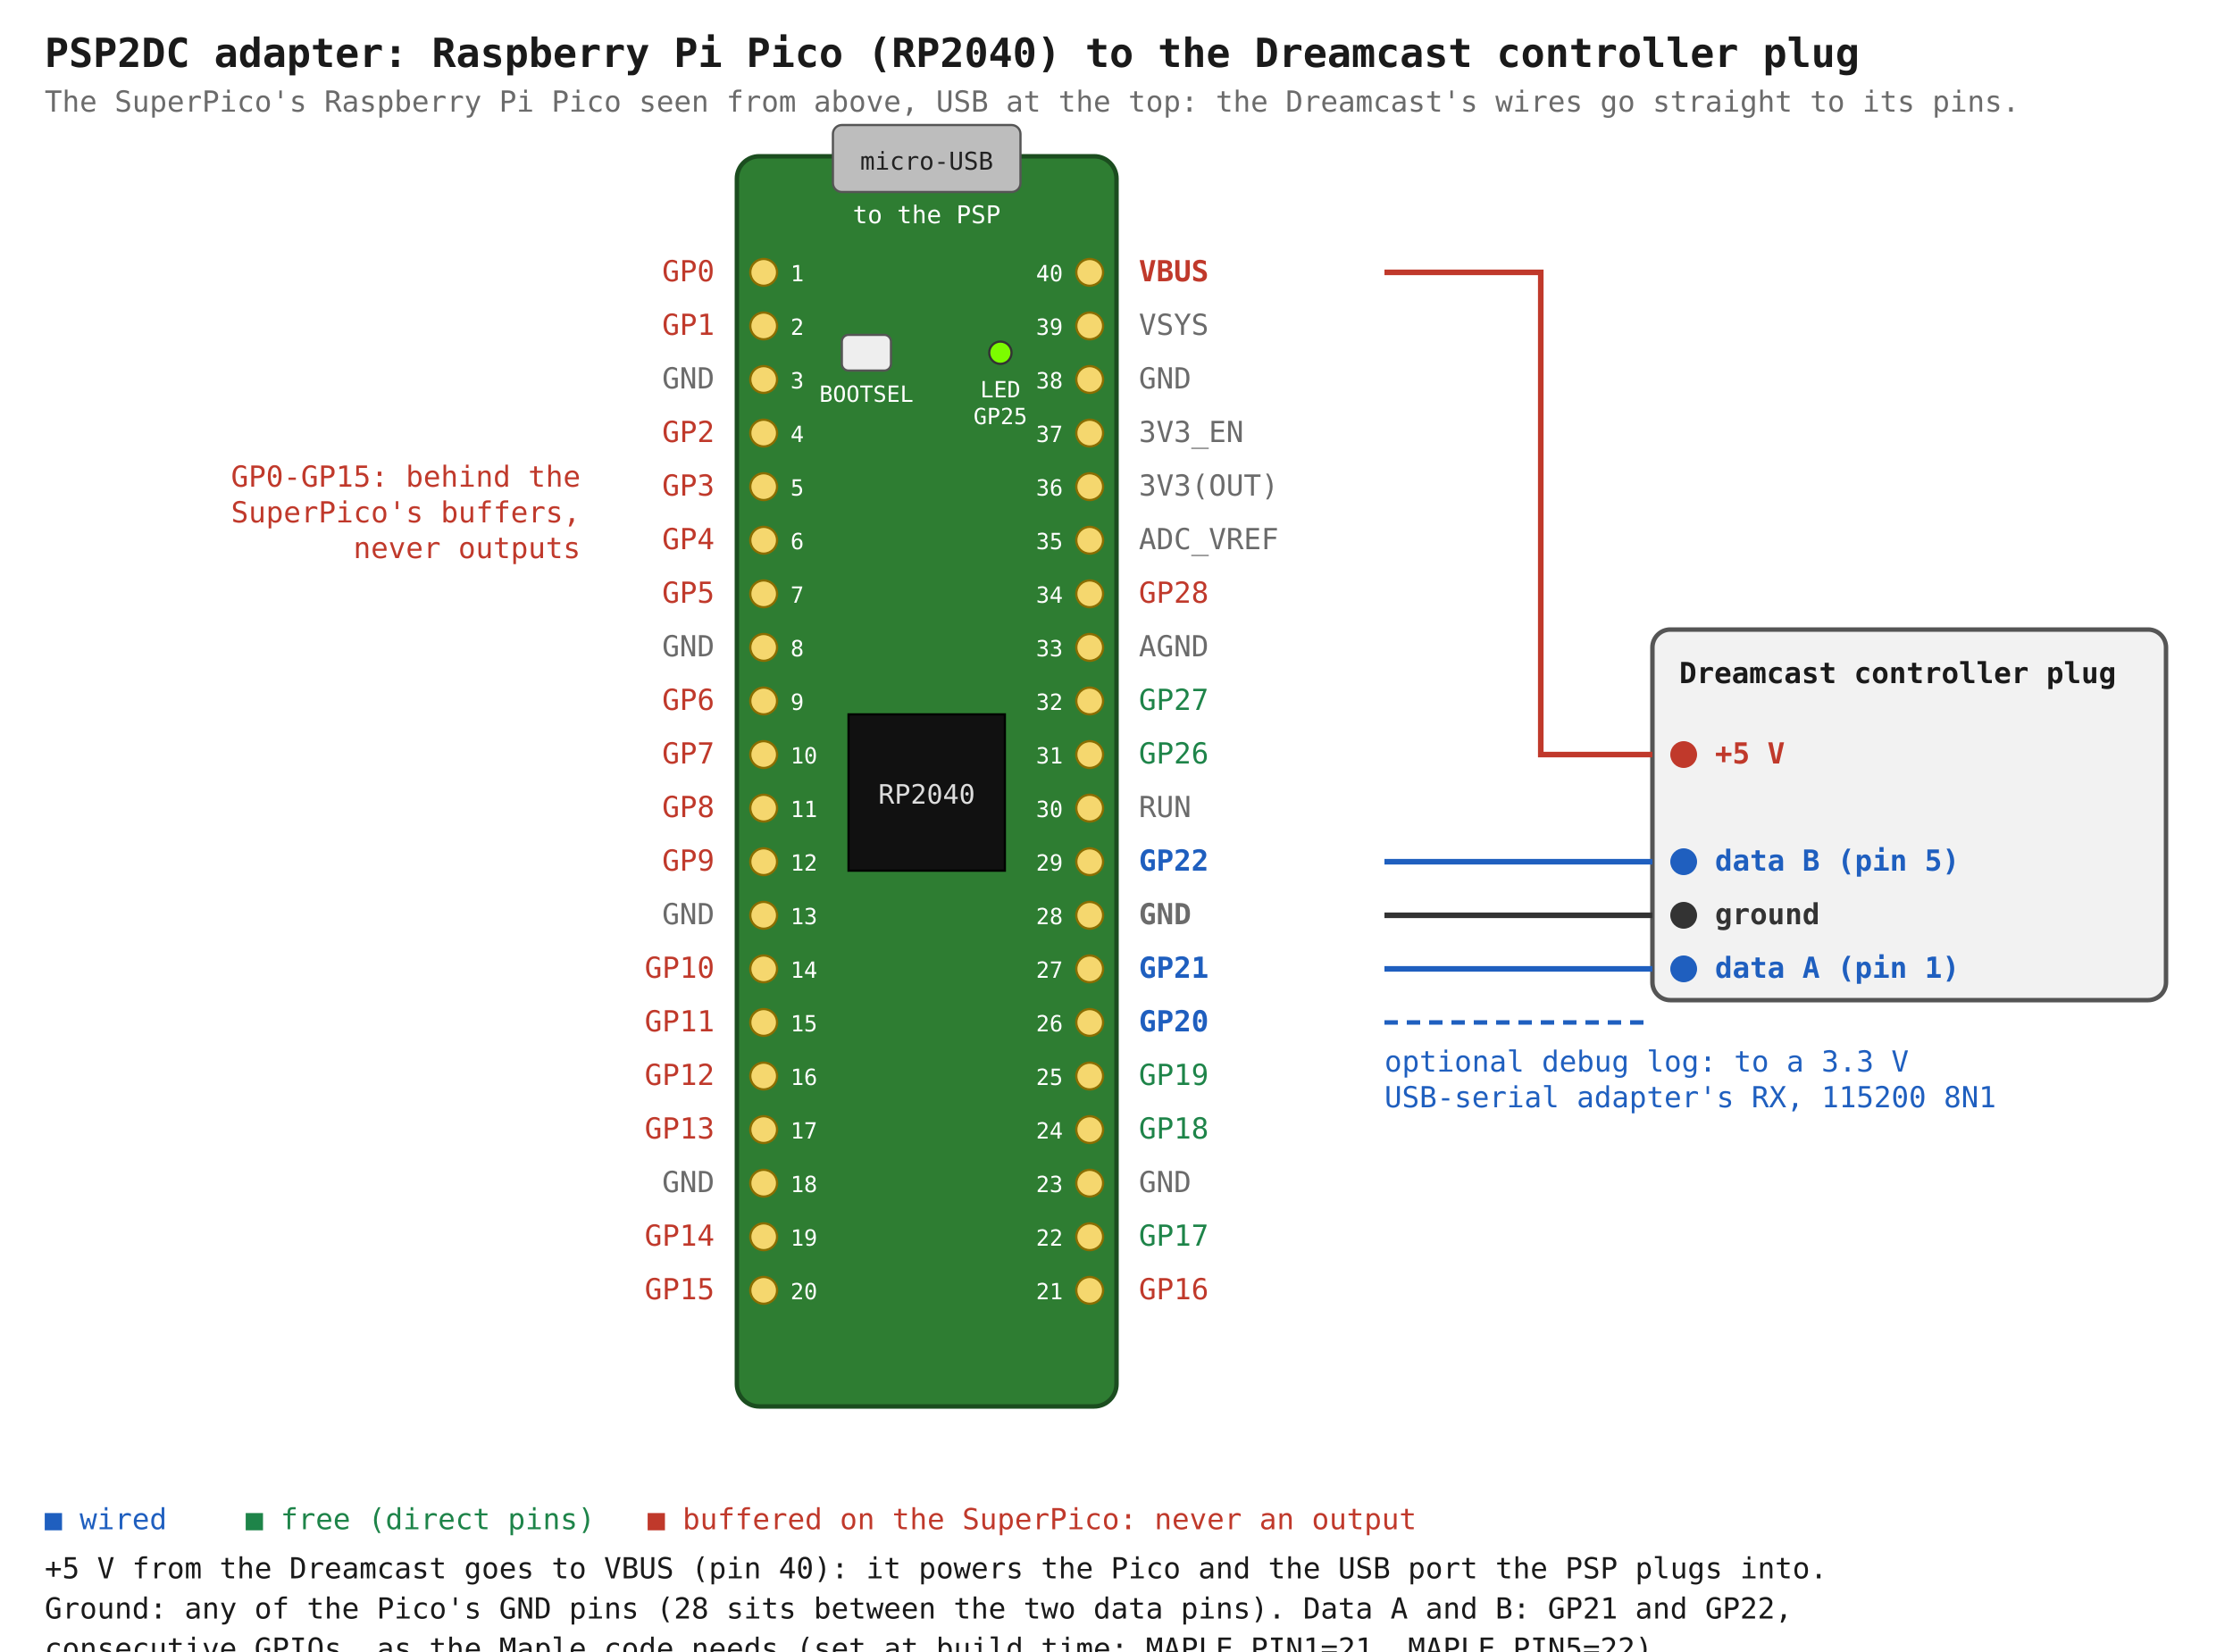
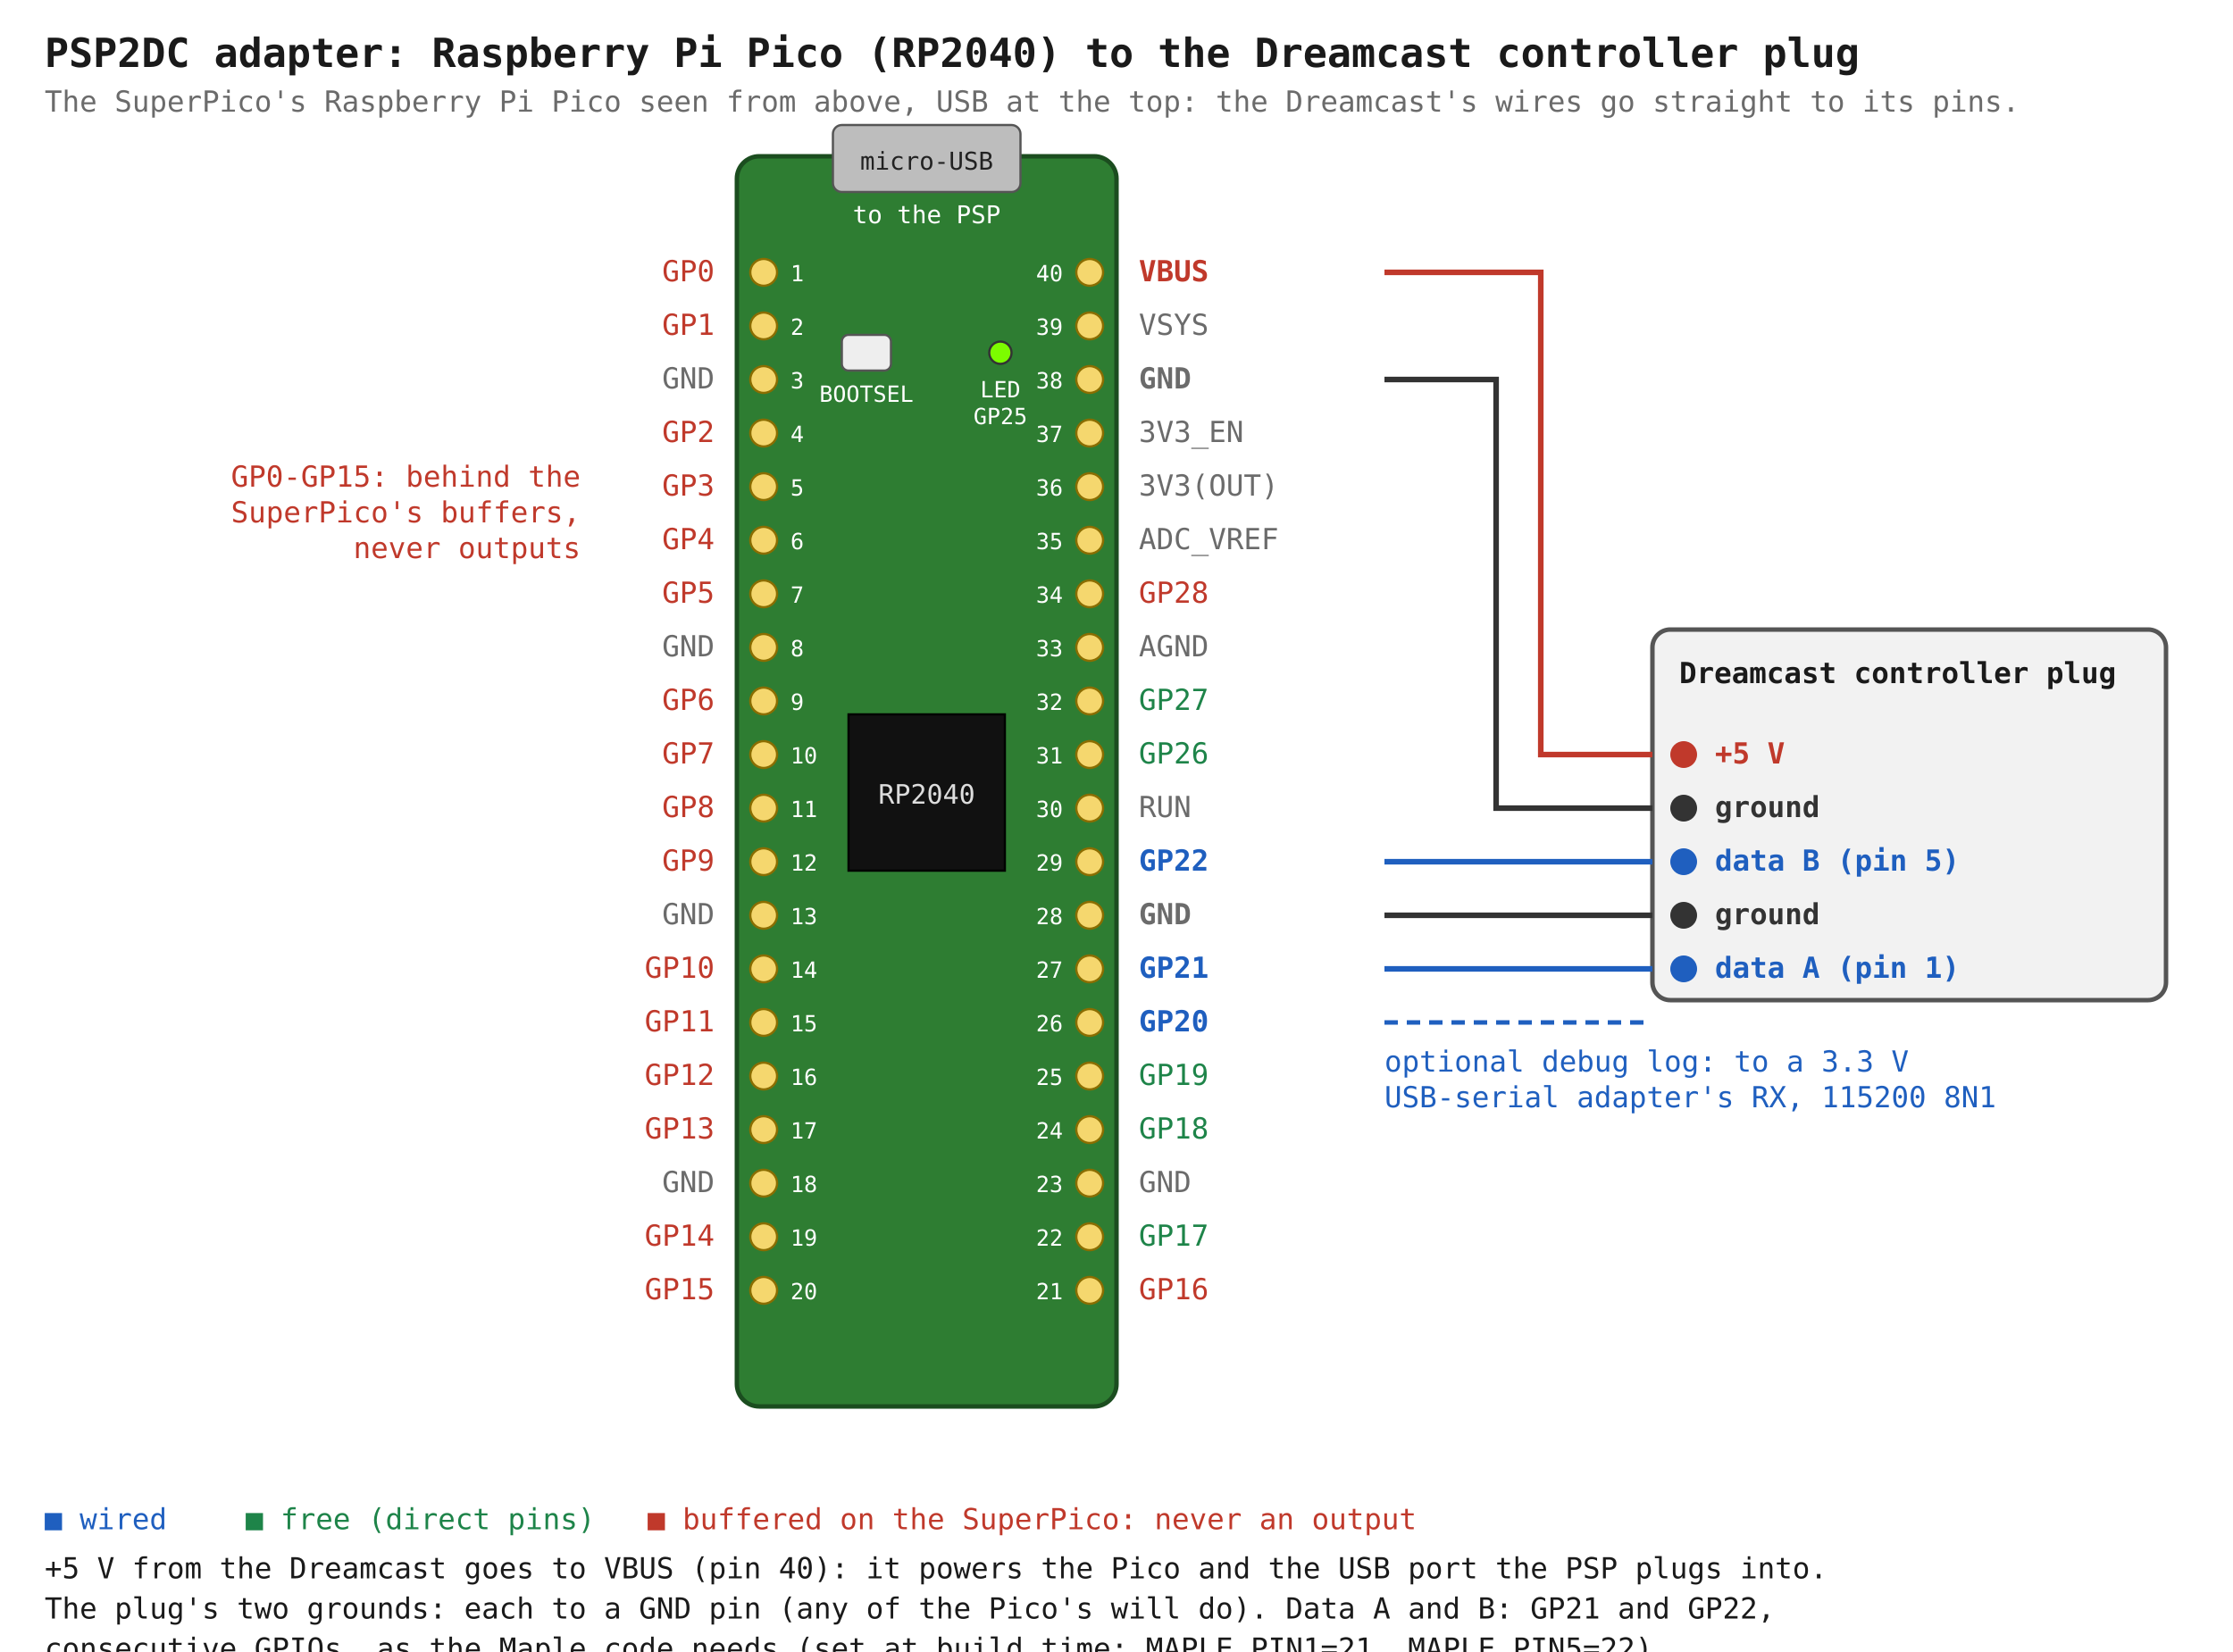
<svg xmlns="http://www.w3.org/2000/svg" width="1000" height="740" viewBox="0 0 1000 740" font-family="Menlo, Consolas, monospace" font-size="13">
  <rect width="100%" height="100%" fill="#ffffff" />
  <text x="20" y="30" font-size="18" font-weight="bold" fill="#1a1a1a">PSP2DC adapter: Raspberry Pi Pico (RP2040) to the Dreamcast controller plug</text>
  <text x="20" y="50" fill="#6b6b6b">The SuperPico's Raspberry Pi Pico seen from above, USB at the top: the Dreamcast's wires go straight to its pins.</text>
  <rect x="330" y="70" width="170" height="560" rx="10" fill="#2e7d32" stroke="#1b4d1f" stroke-width="2" />
  <rect x="373" y="56" width="84" height="30" rx="4" fill="#bdbdbd" stroke="#555" />
  <text x="415" y="76" text-anchor="middle" font-size="11" fill="#222">micro-USB</text>
  <text x="415" y="100" text-anchor="middle" font-size="11" fill="#fff">to the PSP</text>
  <rect x="380" y="320" width="70" height="70" fill="#111" stroke="#000" />
  <text x="415" y="360" text-anchor="middle" fill="#ddd" font-size="12">RP2040</text>
  <rect x="377" y="150" width="22" height="16" rx="3" fill="#eeeeee" stroke="#555" />
  <text x="388" y="180" text-anchor="middle" fill="#fff" font-size="10">BOOTSEL</text>
  <circle cx="448" cy="158" r="5" fill="#7cfc00" stroke="#333" />
  <text x="448" y="178" text-anchor="middle" fill="#fff" font-size="10">LED</text>
  <text x="448" y="190" text-anchor="middle" fill="#fff" font-size="10">GP25</text>
  <circle cx="342" cy="122" r="6" fill="#f5d76e" stroke="#8a6d00" />
  <text x="354" y="126" font-size="10" fill="#fff">1</text>
  <text x="320" y="126" text-anchor="end" fill="#c0392b">GP0</text>
  <circle cx="342" cy="146" r="6" fill="#f5d76e" stroke="#8a6d00" />
  <text x="354" y="150" font-size="10" fill="#fff">2</text>
  <text x="320" y="150" text-anchor="end" fill="#c0392b">GP1</text>
  <circle cx="342" cy="170" r="6" fill="#f5d76e" stroke="#8a6d00" />
  <text x="354" y="174" font-size="10" fill="#fff">3</text>
  <text x="320" y="174" text-anchor="end" fill="#6b6b6b">GND</text>
  <circle cx="342" cy="194" r="6" fill="#f5d76e" stroke="#8a6d00" />
  <text x="354" y="198" font-size="10" fill="#fff">4</text>
  <text x="320" y="198" text-anchor="end" fill="#c0392b">GP2</text>
  <circle cx="342" cy="218" r="6" fill="#f5d76e" stroke="#8a6d00" />
  <text x="354" y="222" font-size="10" fill="#fff">5</text>
  <text x="320" y="222" text-anchor="end" fill="#c0392b">GP3</text>
  <circle cx="342" cy="242" r="6" fill="#f5d76e" stroke="#8a6d00" />
  <text x="354" y="246" font-size="10" fill="#fff">6</text>
  <text x="320" y="246" text-anchor="end" fill="#c0392b">GP4</text>
  <circle cx="342" cy="266" r="6" fill="#f5d76e" stroke="#8a6d00" />
  <text x="354" y="270" font-size="10" fill="#fff">7</text>
  <text x="320" y="270" text-anchor="end" fill="#c0392b">GP5</text>
  <circle cx="342" cy="290" r="6" fill="#f5d76e" stroke="#8a6d00" />
  <text x="354" y="294" font-size="10" fill="#fff">8</text>
  <text x="320" y="294" text-anchor="end" fill="#6b6b6b">GND</text>
  <circle cx="342" cy="314" r="6" fill="#f5d76e" stroke="#8a6d00" />
  <text x="354" y="318" font-size="10" fill="#fff">9</text>
  <text x="320" y="318" text-anchor="end" fill="#c0392b">GP6</text>
  <circle cx="342" cy="338" r="6" fill="#f5d76e" stroke="#8a6d00" />
  <text x="354" y="342" font-size="10" fill="#fff">10</text>
  <text x="320" y="342" text-anchor="end" fill="#c0392b">GP7</text>
  <circle cx="342" cy="362" r="6" fill="#f5d76e" stroke="#8a6d00" />
  <text x="354" y="366" font-size="10" fill="#fff">11</text>
  <text x="320" y="366" text-anchor="end" fill="#c0392b">GP8</text>
  <circle cx="342" cy="386" r="6" fill="#f5d76e" stroke="#8a6d00" />
  <text x="354" y="390" font-size="10" fill="#fff">12</text>
  <text x="320" y="390" text-anchor="end" fill="#c0392b">GP9</text>
  <circle cx="342" cy="410" r="6" fill="#f5d76e" stroke="#8a6d00" />
  <text x="354" y="414" font-size="10" fill="#fff">13</text>
  <text x="320" y="414" text-anchor="end" fill="#6b6b6b">GND</text>
  <circle cx="342" cy="434" r="6" fill="#f5d76e" stroke="#8a6d00" />
  <text x="354" y="438" font-size="10" fill="#fff">14</text>
  <text x="320" y="438" text-anchor="end" fill="#c0392b">GP10</text>
  <circle cx="342" cy="458" r="6" fill="#f5d76e" stroke="#8a6d00" />
  <text x="354" y="462" font-size="10" fill="#fff">15</text>
  <text x="320" y="462" text-anchor="end" fill="#c0392b">GP11</text>
  <circle cx="342" cy="482" r="6" fill="#f5d76e" stroke="#8a6d00" />
  <text x="354" y="486" font-size="10" fill="#fff">16</text>
  <text x="320" y="486" text-anchor="end" fill="#c0392b">GP12</text>
  <circle cx="342" cy="506" r="6" fill="#f5d76e" stroke="#8a6d00" />
  <text x="354" y="510" font-size="10" fill="#fff">17</text>
  <text x="320" y="510" text-anchor="end" fill="#c0392b">GP13</text>
  <circle cx="342" cy="530" r="6" fill="#f5d76e" stroke="#8a6d00" />
  <text x="354" y="534" font-size="10" fill="#fff">18</text>
  <text x="320" y="534" text-anchor="end" fill="#6b6b6b">GND</text>
  <circle cx="342" cy="554" r="6" fill="#f5d76e" stroke="#8a6d00" />
  <text x="354" y="558" font-size="10" fill="#fff">19</text>
  <text x="320" y="558" text-anchor="end" fill="#c0392b">GP14</text>
  <circle cx="342" cy="578" r="6" fill="#f5d76e" stroke="#8a6d00" />
  <text x="354" y="582" font-size="10" fill="#fff">20</text>
  <text x="320" y="582" text-anchor="end" fill="#c0392b">GP15</text>
  <circle cx="488" cy="122" r="6" fill="#f5d76e" stroke="#8a6d00" />
  <text x="476" y="126" text-anchor="end" font-size="10" fill="#fff">40</text>
  <text x="510" y="126" fill="#c0392b" font-weight="bold">VBUS</text>
  <circle cx="488" cy="146" r="6" fill="#f5d76e" stroke="#8a6d00" />
  <text x="476" y="150" text-anchor="end" font-size="10" fill="#fff">39</text>
  <text x="510" y="150" fill="#6b6b6b">VSYS</text>
  <circle cx="488" cy="170" r="6" fill="#f5d76e" stroke="#8a6d00" />
  <text x="476" y="174" text-anchor="end" font-size="10" fill="#fff">38</text>
-   <text x="510" y="174" fill="#6b6b6b">GND</text>
+   <text x="510" y="174" fill="#6b6b6b" font-weight="bold">GND</text>
  <circle cx="488" cy="194" r="6" fill="#f5d76e" stroke="#8a6d00" />
  <text x="476" y="198" text-anchor="end" font-size="10" fill="#fff">37</text>
  <text x="510" y="198" fill="#6b6b6b">3V3_EN</text>
  <circle cx="488" cy="218" r="6" fill="#f5d76e" stroke="#8a6d00" />
  <text x="476" y="222" text-anchor="end" font-size="10" fill="#fff">36</text>
  <text x="510" y="222" fill="#6b6b6b">3V3(OUT)</text>
  <circle cx="488" cy="242" r="6" fill="#f5d76e" stroke="#8a6d00" />
  <text x="476" y="246" text-anchor="end" font-size="10" fill="#fff">35</text>
  <text x="510" y="246" fill="#6b6b6b">ADC_VREF</text>
  <circle cx="488" cy="266" r="6" fill="#f5d76e" stroke="#8a6d00" />
  <text x="476" y="270" text-anchor="end" font-size="10" fill="#fff">34</text>
  <text x="510" y="270" fill="#c0392b">GP28</text>
  <circle cx="488" cy="290" r="6" fill="#f5d76e" stroke="#8a6d00" />
  <text x="476" y="294" text-anchor="end" font-size="10" fill="#fff">33</text>
  <text x="510" y="294" fill="#6b6b6b">AGND</text>
  <circle cx="488" cy="314" r="6" fill="#f5d76e" stroke="#8a6d00" />
  <text x="476" y="318" text-anchor="end" font-size="10" fill="#fff">32</text>
  <text x="510" y="318" fill="#1e8449">GP27</text>
  <circle cx="488" cy="338" r="6" fill="#f5d76e" stroke="#8a6d00" />
  <text x="476" y="342" text-anchor="end" font-size="10" fill="#fff">31</text>
  <text x="510" y="342" fill="#1e8449">GP26</text>
  <circle cx="488" cy="362" r="6" fill="#f5d76e" stroke="#8a6d00" />
  <text x="476" y="366" text-anchor="end" font-size="10" fill="#fff">30</text>
  <text x="510" y="366" fill="#6b6b6b">RUN</text>
  <circle cx="488" cy="386" r="6" fill="#f5d76e" stroke="#8a6d00" />
  <text x="476" y="390" text-anchor="end" font-size="10" fill="#fff">29</text>
  <text x="510" y="390" fill="#1f5fbf" font-weight="bold">GP22</text>
  <circle cx="488" cy="410" r="6" fill="#f5d76e" stroke="#8a6d00" />
  <text x="476" y="414" text-anchor="end" font-size="10" fill="#fff">28</text>
  <text x="510" y="414" fill="#6b6b6b" font-weight="bold">GND</text>
  <circle cx="488" cy="434" r="6" fill="#f5d76e" stroke="#8a6d00" />
  <text x="476" y="438" text-anchor="end" font-size="10" fill="#fff">27</text>
  <text x="510" y="438" fill="#1f5fbf" font-weight="bold">GP21</text>
  <circle cx="488" cy="458" r="6" fill="#f5d76e" stroke="#8a6d00" />
  <text x="476" y="462" text-anchor="end" font-size="10" fill="#fff">26</text>
  <text x="510" y="462" fill="#1f5fbf" font-weight="bold">GP20</text>
  <circle cx="488" cy="482" r="6" fill="#f5d76e" stroke="#8a6d00" />
  <text x="476" y="486" text-anchor="end" font-size="10" fill="#fff">25</text>
  <text x="510" y="486" fill="#1e8449">GP19</text>
  <circle cx="488" cy="506" r="6" fill="#f5d76e" stroke="#8a6d00" />
  <text x="476" y="510" text-anchor="end" font-size="10" fill="#fff">24</text>
  <text x="510" y="510" fill="#1e8449">GP18</text>
  <circle cx="488" cy="530" r="6" fill="#f5d76e" stroke="#8a6d00" />
  <text x="476" y="534" text-anchor="end" font-size="10" fill="#fff">23</text>
  <text x="510" y="534" fill="#6b6b6b">GND</text>
  <circle cx="488" cy="554" r="6" fill="#f5d76e" stroke="#8a6d00" />
  <text x="476" y="558" text-anchor="end" font-size="10" fill="#fff">22</text>
  <text x="510" y="558" fill="#1e8449">GP17</text>
  <circle cx="488" cy="578" r="6" fill="#f5d76e" stroke="#8a6d00" />
  <text x="476" y="582" text-anchor="end" font-size="10" fill="#fff">21</text>
  <text x="510" y="582" fill="#c0392b">GP16</text>
  <text x="260" y="218" text-anchor="end" fill="#c0392b">GP0-GP15: behind the</text>
  <text x="260" y="234" text-anchor="end" fill="#c0392b">SuperPico's buffers,</text>
  <text x="260" y="250" text-anchor="end" fill="#c0392b">never outputs</text>
  <rect x="740" y="282" width="230" height="166" rx="8" fill="#f2f2f2" stroke="#555" stroke-width="2" />
  <text x="752" y="306" font-weight="bold" fill="#1a1a1a">Dreamcast controller plug</text>
  <polyline points="620,122 690,122 690,338 740,338" fill="none" stroke="#c0392b" stroke-width="2.5" />
  <circle cx="754" cy="338" r="6" fill="#c0392b" />
  <text x="768" y="342" fill="#c0392b" font-weight="bold">+5 V</text>
+   <polyline points="620,170 670,170 670,362 740,362" fill="none" stroke="#333333" stroke-width="2.5" />
+   <circle cx="754" cy="362" r="6" fill="#333333" />
+   <text x="768" y="366" fill="#333333" font-weight="bold">ground</text>
  <line x1="620" y1="386" x2="740" y2="386" stroke="#1f5fbf" stroke-width="2.5" />
  <circle cx="754" cy="386" r="6" fill="#1f5fbf" />
  <text x="768" y="390" fill="#1f5fbf" font-weight="bold">data B (pin 5)</text>
  <line x1="620" y1="410" x2="740" y2="410" stroke="#333333" stroke-width="2.5" />
  <circle cx="754" cy="410" r="6" fill="#333333" />
  <text x="768" y="414" fill="#333333" font-weight="bold">ground</text>
  <line x1="620" y1="434" x2="740" y2="434" stroke="#1f5fbf" stroke-width="2.5" />
  <circle cx="754" cy="434" r="6" fill="#1f5fbf" />
  <text x="768" y="438" fill="#1f5fbf" font-weight="bold">data A (pin 1)</text>
  <line x1="620" y1="458" x2="740" y2="458" stroke="#1f5fbf" stroke-width="2" stroke-dasharray="6,4" />
  <text x="620" y="480" fill="#1f5fbf">optional debug log: to a 3.3 V</text>
  <text x="620" y="496" fill="#1f5fbf">USB-serial adapter's RX, 115200 8N1</text>
  <text x="20" y="685" fill="#1f5fbf">■ wired</text>
  <text x="110" y="685" fill="#1e8449">■ free (direct pins)</text>
  <text x="290" y="685" fill="#c0392b">■ buffered on the SuperPico: never an output</text>
  <text x="20" y="707" fill="#1a1a1a">+5 V from the Dreamcast goes to VBUS (pin 40): it powers the Pico and the USB port the PSP plugs into.</text>
-   <text x="20" y="725" fill="#1a1a1a">Ground: any of the Pico's GND pins (28 sits between the two data pins). Data A and B: GP21 and GP22,</text>
+   <text x="20" y="725" fill="#1a1a1a">The plug's two grounds: each to a GND pin (any of the Pico's will do). Data A and B: GP21 and GP22,</text>
  <text x="20" y="743" fill="#1a1a1a">consecutive GPIOs, as the Maple code needs (set at build time: MAPLE_PIN1=21, MAPLE_PIN5=22).</text>
</svg>
